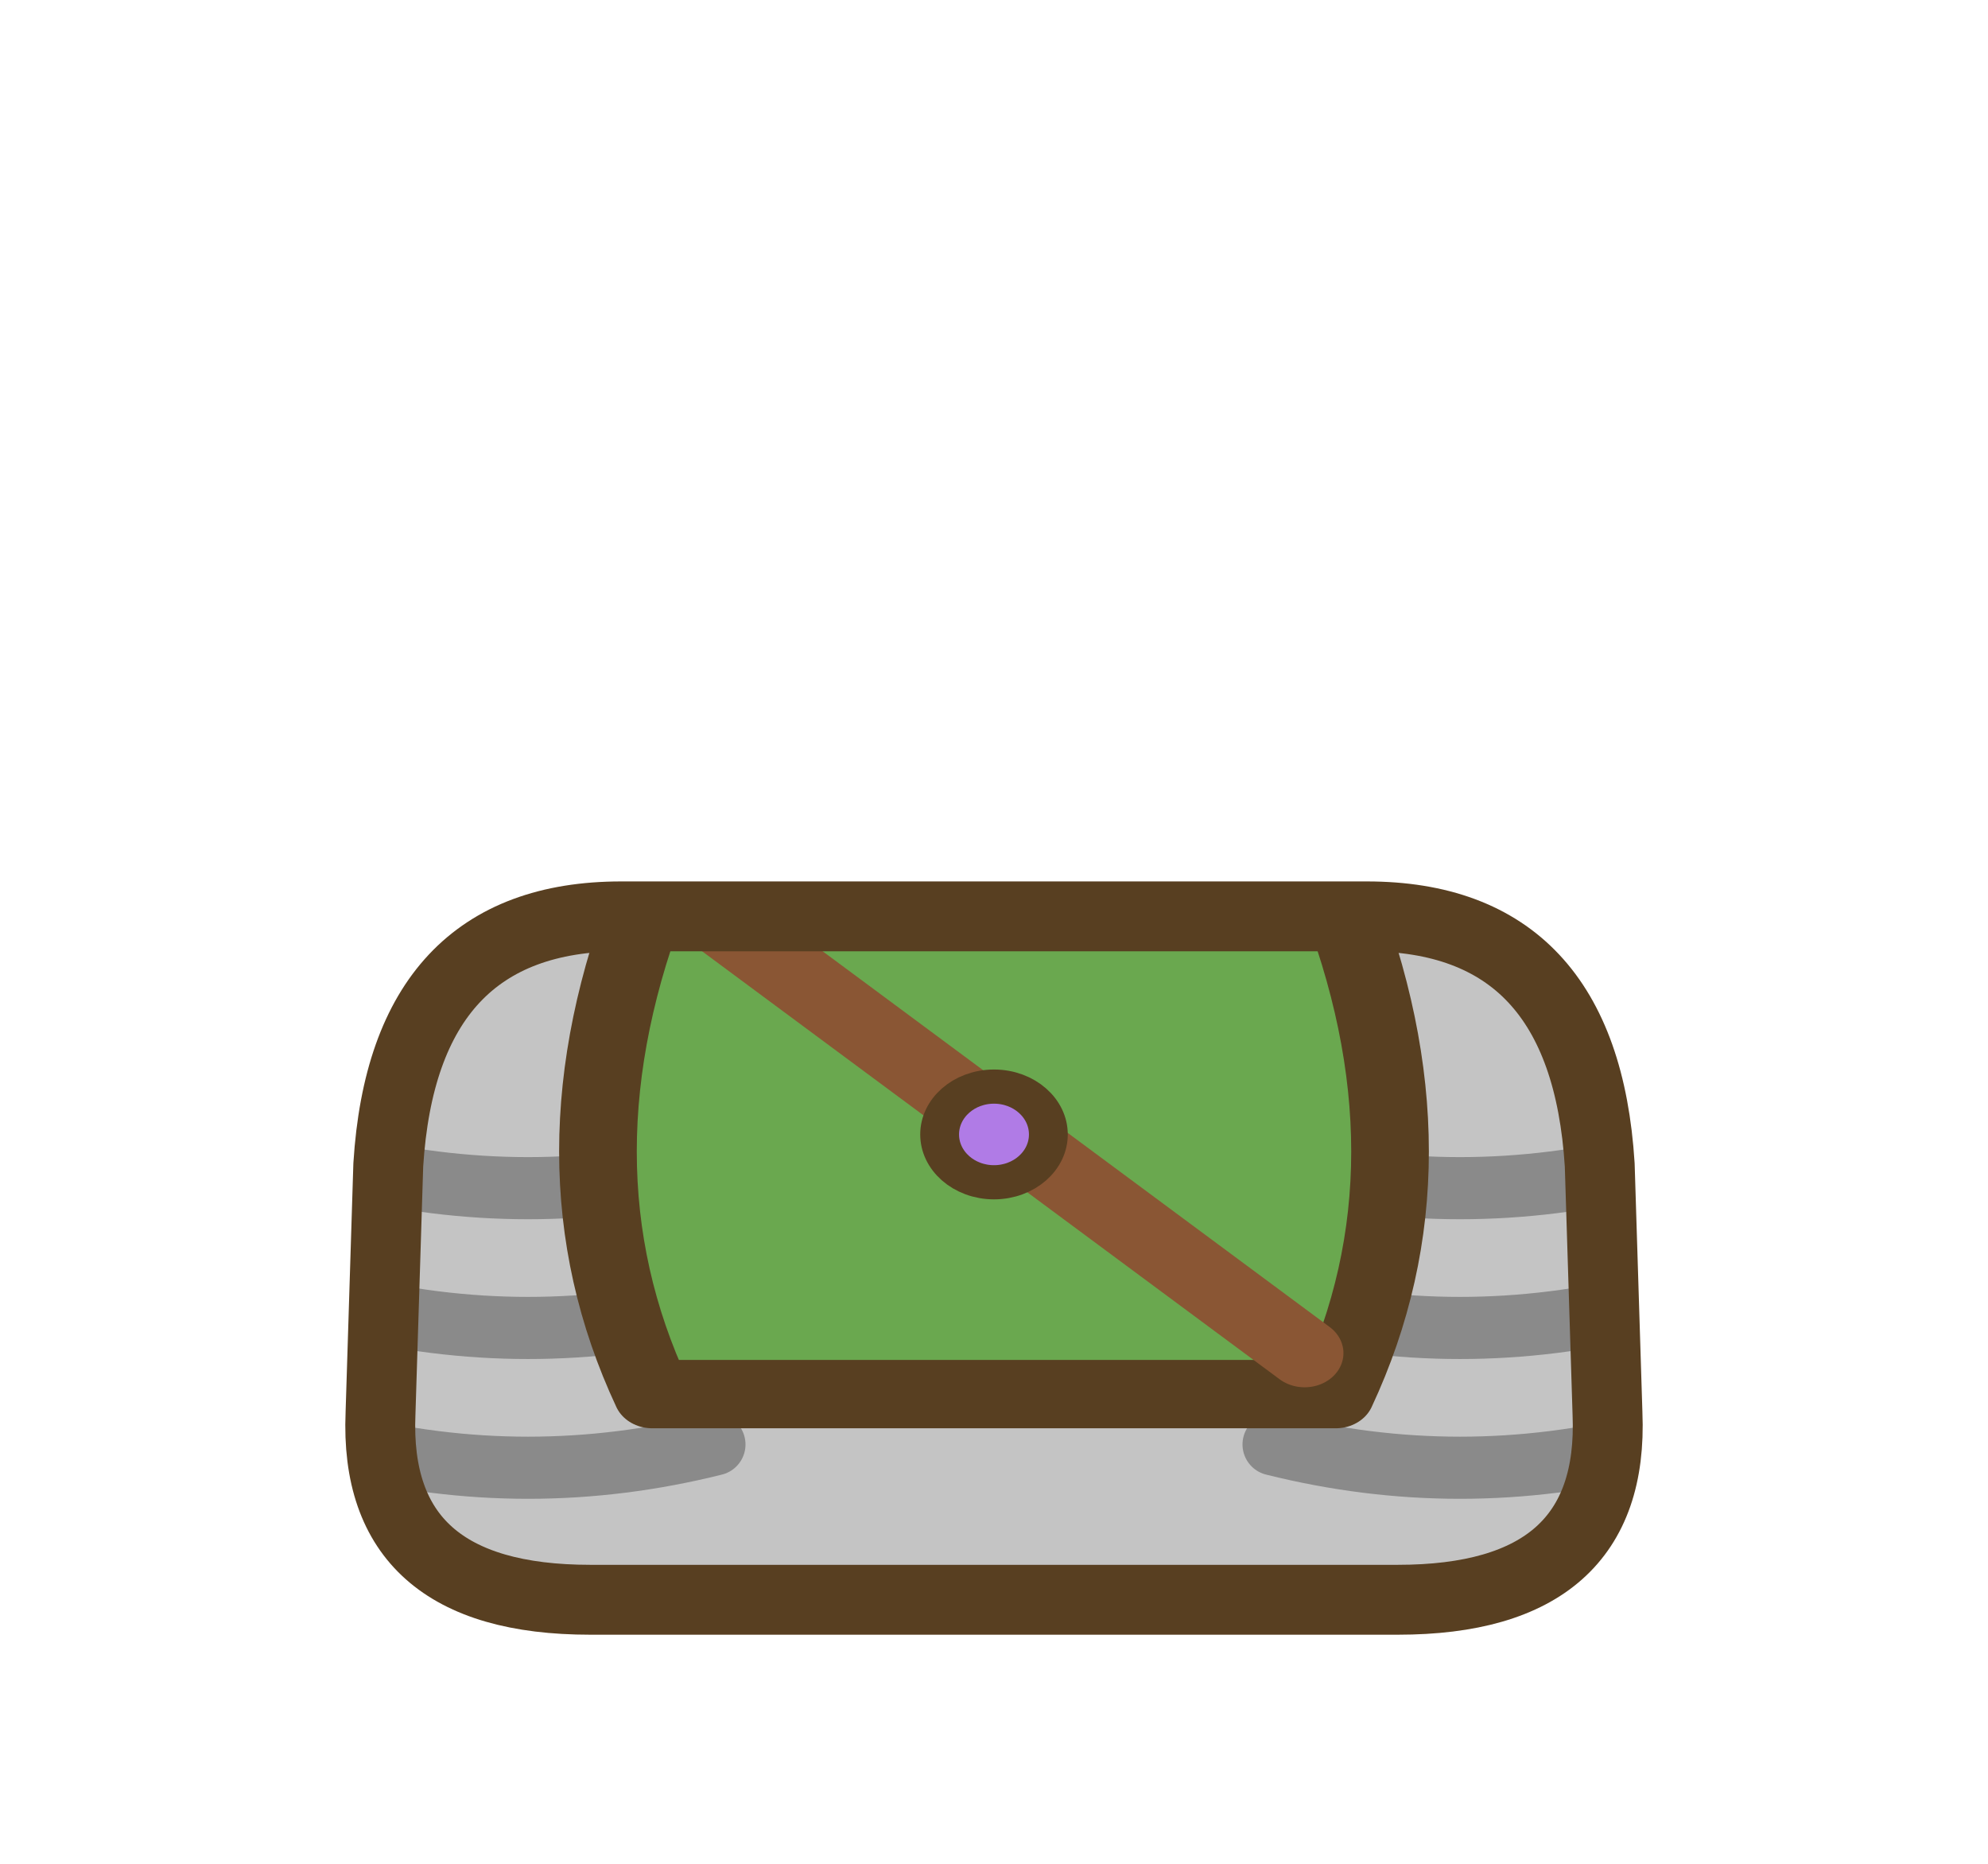
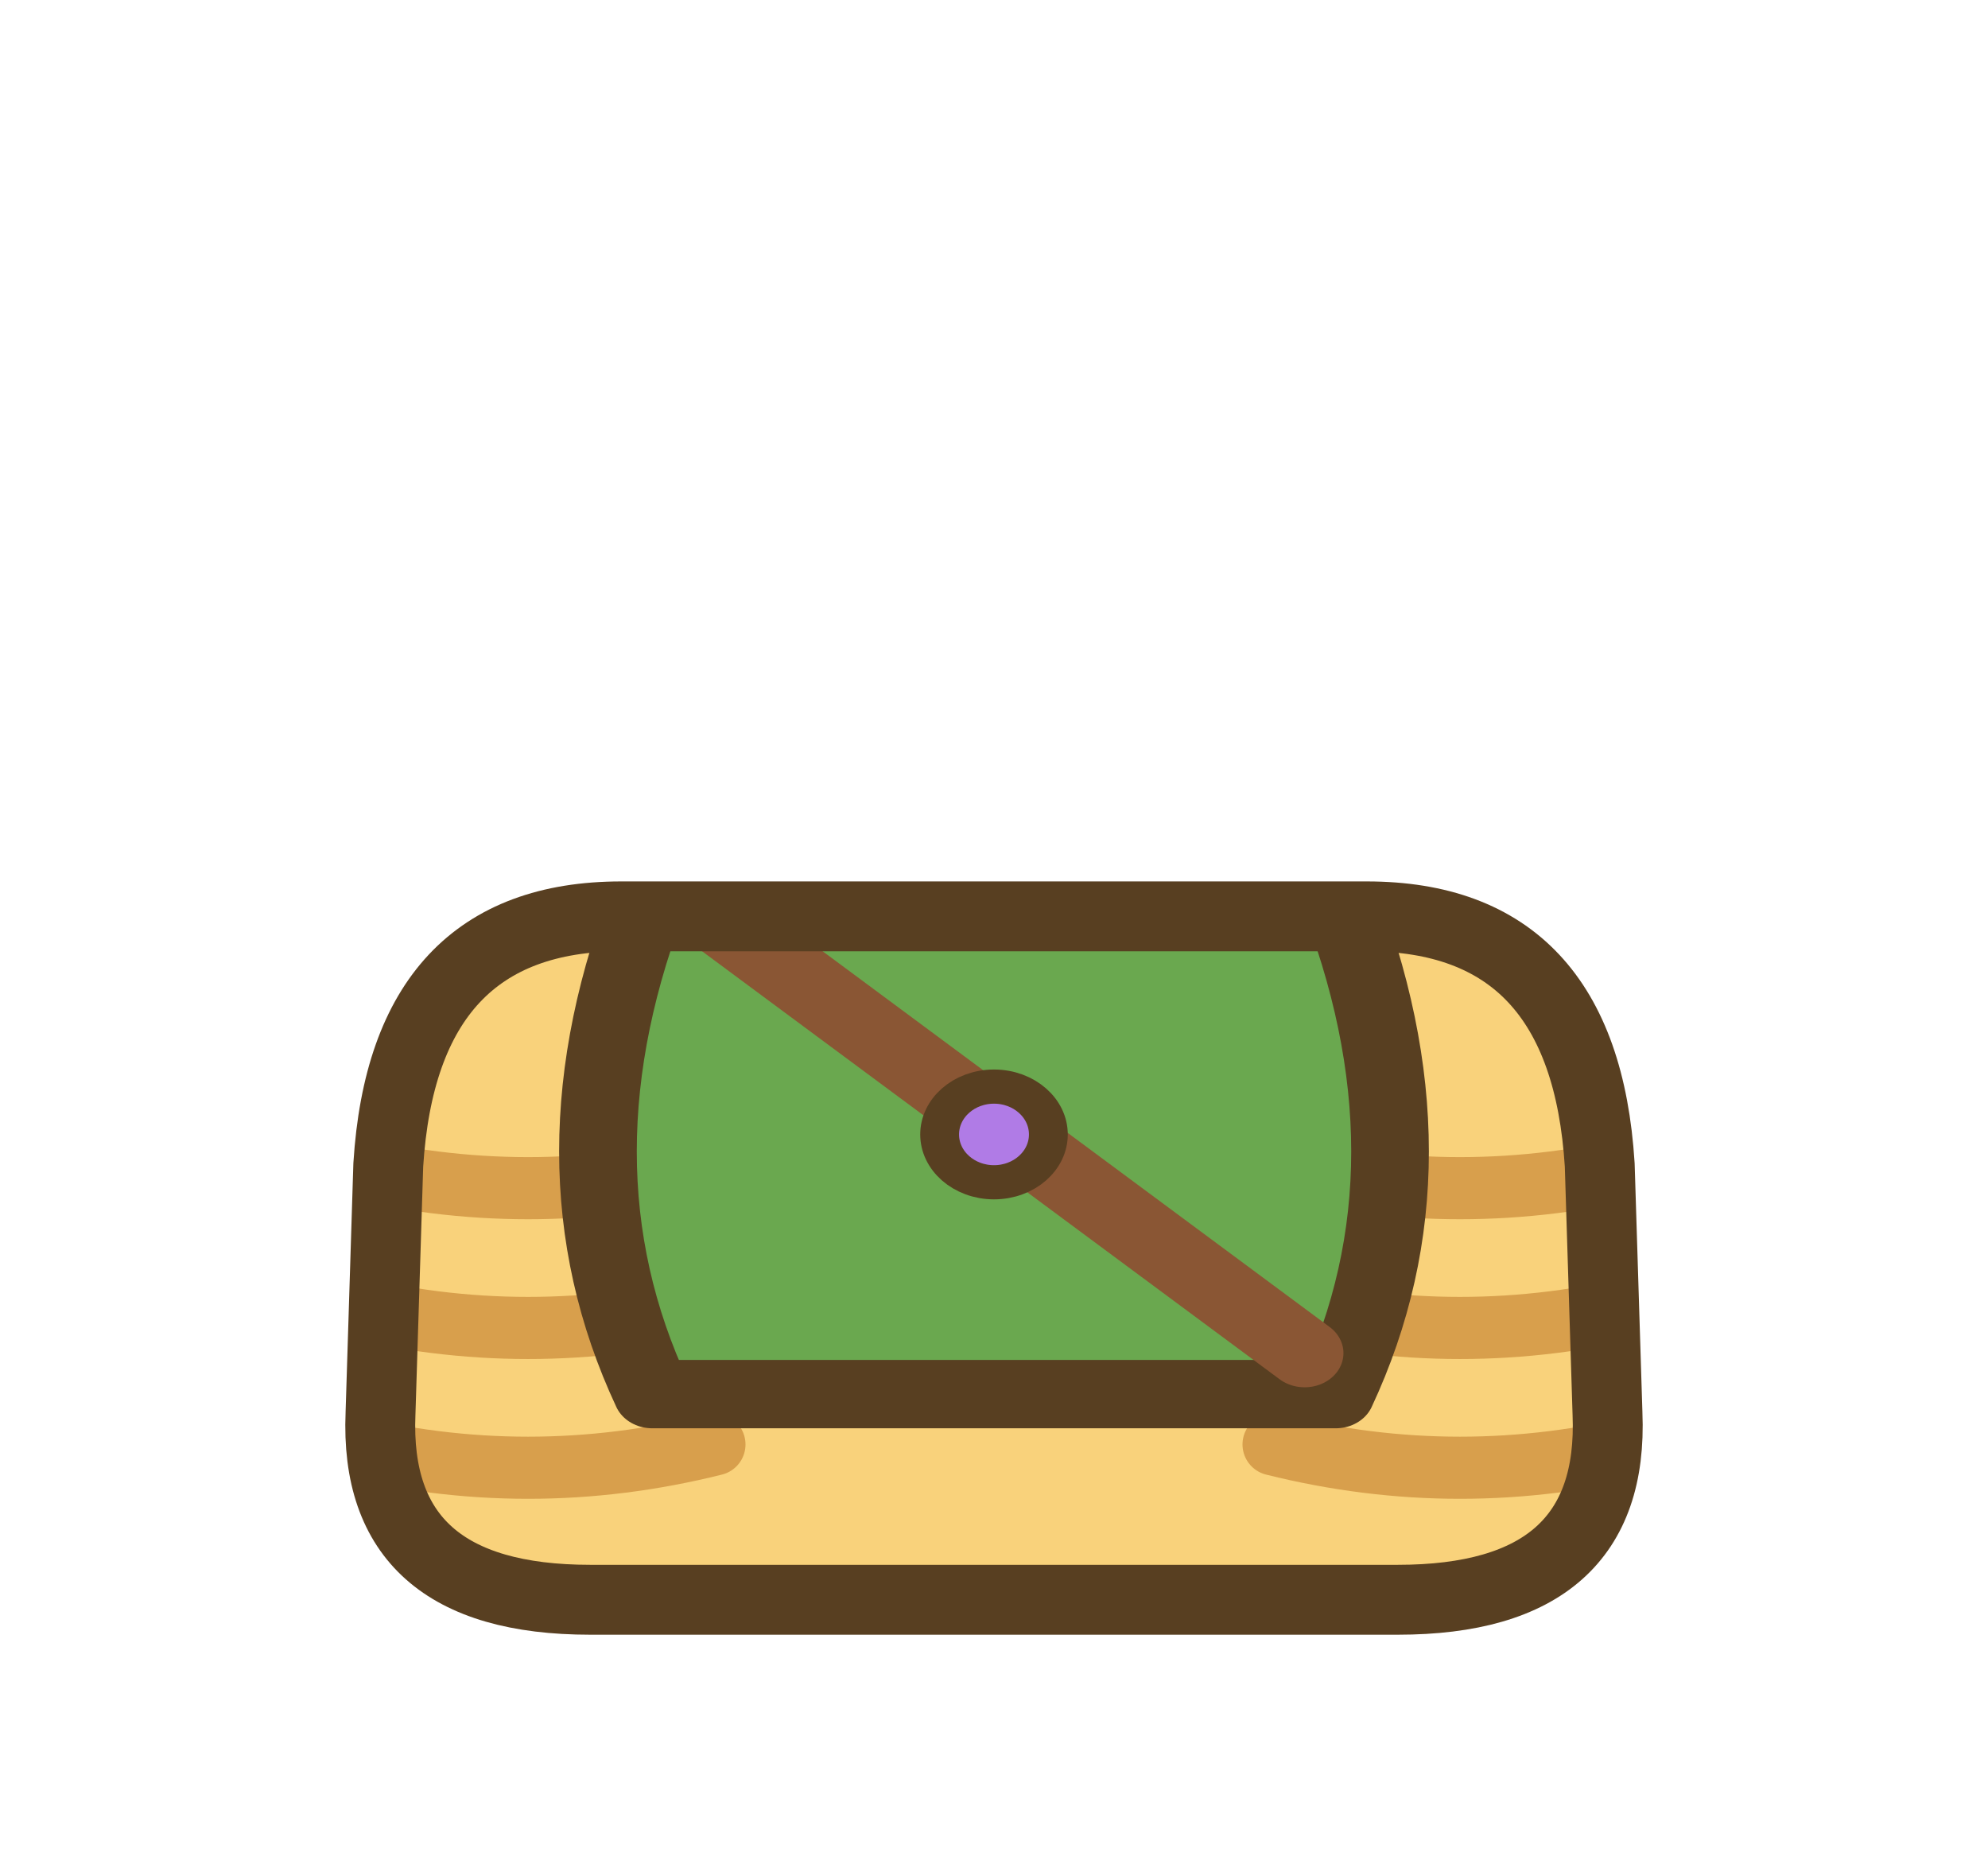
<svg xmlns="http://www.w3.org/2000/svg" width="256" height="240" viewBox="0 0 256 240">
  <defs>
    <clipPath id="body">
      <path d="M80 118 L176 118 Q204 118 206 150 L207 182 Q208 206 180 206 L76 206 Q48 206 49 182 L50 150 Q52 118 80 118 Z" />
    </clipPath>
    <clipPath id="head">
      <path d="M128 34 C196 34 214 58 214 92 C214 128 186 144 128 144 C70 144 42 128 42 92 C42 58 60 34 128 34 Z" />
    </clipPath>
  </defs>
-   <path d="M80 118 L176 118 Q204 118 206 150 L207 182 Q208 206 180 206 L76 206 Q48 206 49 182 L50 150 Q52 118 80 118 Z" fill="#c4c4c4" />
+   <path d="M80 118 L176 118 Q204 118 206 150 L207 182 Q208 206 180 206 L76 206 Q48 206 49 182 L50 150 Q52 118 80 118 Z" fill="#f9d27b" />
  <g clip-path="url(#body)">
-     <path d="M44 150 Q68 156 92 150" fill="none" stroke="#8a8a8a" stroke-width="8" stroke-linecap="round" />
-     <path d="M164 150 Q188 156 212 150" fill="none" stroke="#8a8a8a" stroke-width="8" stroke-linecap="round" />
-     <path d="M44 168 Q68 174 92 168" fill="none" stroke="#8a8a8a" stroke-width="8" stroke-linecap="round" />
-     <path d="M164 168 Q188 174 212 168" fill="none" stroke="#8a8a8a" stroke-width="8" stroke-linecap="round" />
-     <path d="M44 186 Q68 192 92 186" fill="none" stroke="#8a8a8a" stroke-width="8" stroke-linecap="round" />
-     <path d="M164 186 Q188 192 212 186" fill="none" stroke="#8a8a8a" stroke-width="8" stroke-linecap="round" />
+     <path d="M44 150 Q68 156 92 150" fill="none" stroke="#d89f4c" stroke-width="8" stroke-linecap="round" />
+     <path d="M164 150 Q188 156 212 150" fill="none" stroke="#d89f4c" stroke-width="8" stroke-linecap="round" />
+     <path d="M44 168 Q68 174 92 168" fill="none" stroke="#d89f4c" stroke-width="8" stroke-linecap="round" />
+     <path d="M164 168 Q188 174 212 168" fill="none" stroke="#d89f4c" stroke-width="8" stroke-linecap="round" />
+     <path d="M44 186 Q68 192 92 186" fill="none" stroke="#d89f4c" stroke-width="8" stroke-linecap="round" />
+     <path d="M164 186 Q188 192 212 186" fill="none" stroke="#d89f4c" stroke-width="8" stroke-linecap="round" />
  </g>
  <g clip-path="url(#body)">
    <g transform="translate(0 0) scale(1 0.88)">
      <path d="M84 130 L172 130 Q186 170 172 204 L84 204 Q70 170 84 130 Z" fill="#6aa84f" stroke="#583f21" stroke-width="10" stroke-linejoin="round" stroke-linecap="round" />
      <path d="M92 134 L168 198" stroke="#8a5634" stroke-width="10" stroke-linecap="round" />
      <circle cx="128" cy="166" r="7" fill="#b07be6" stroke="#583f21" stroke-width="5" stroke-linejoin="round" stroke-linecap="round" />
    </g>
  </g>
  <path d="M80 118 L176 118 Q204 118 206 150 L207 182 Q208 206 180 206 L76 206 Q48 206 49 182 L50 150 Q52 118 80 118 Z" fill="none" stroke="#583f21" stroke-width="9" stroke-linejoin="round" stroke-linecap="round" />
</svg>
